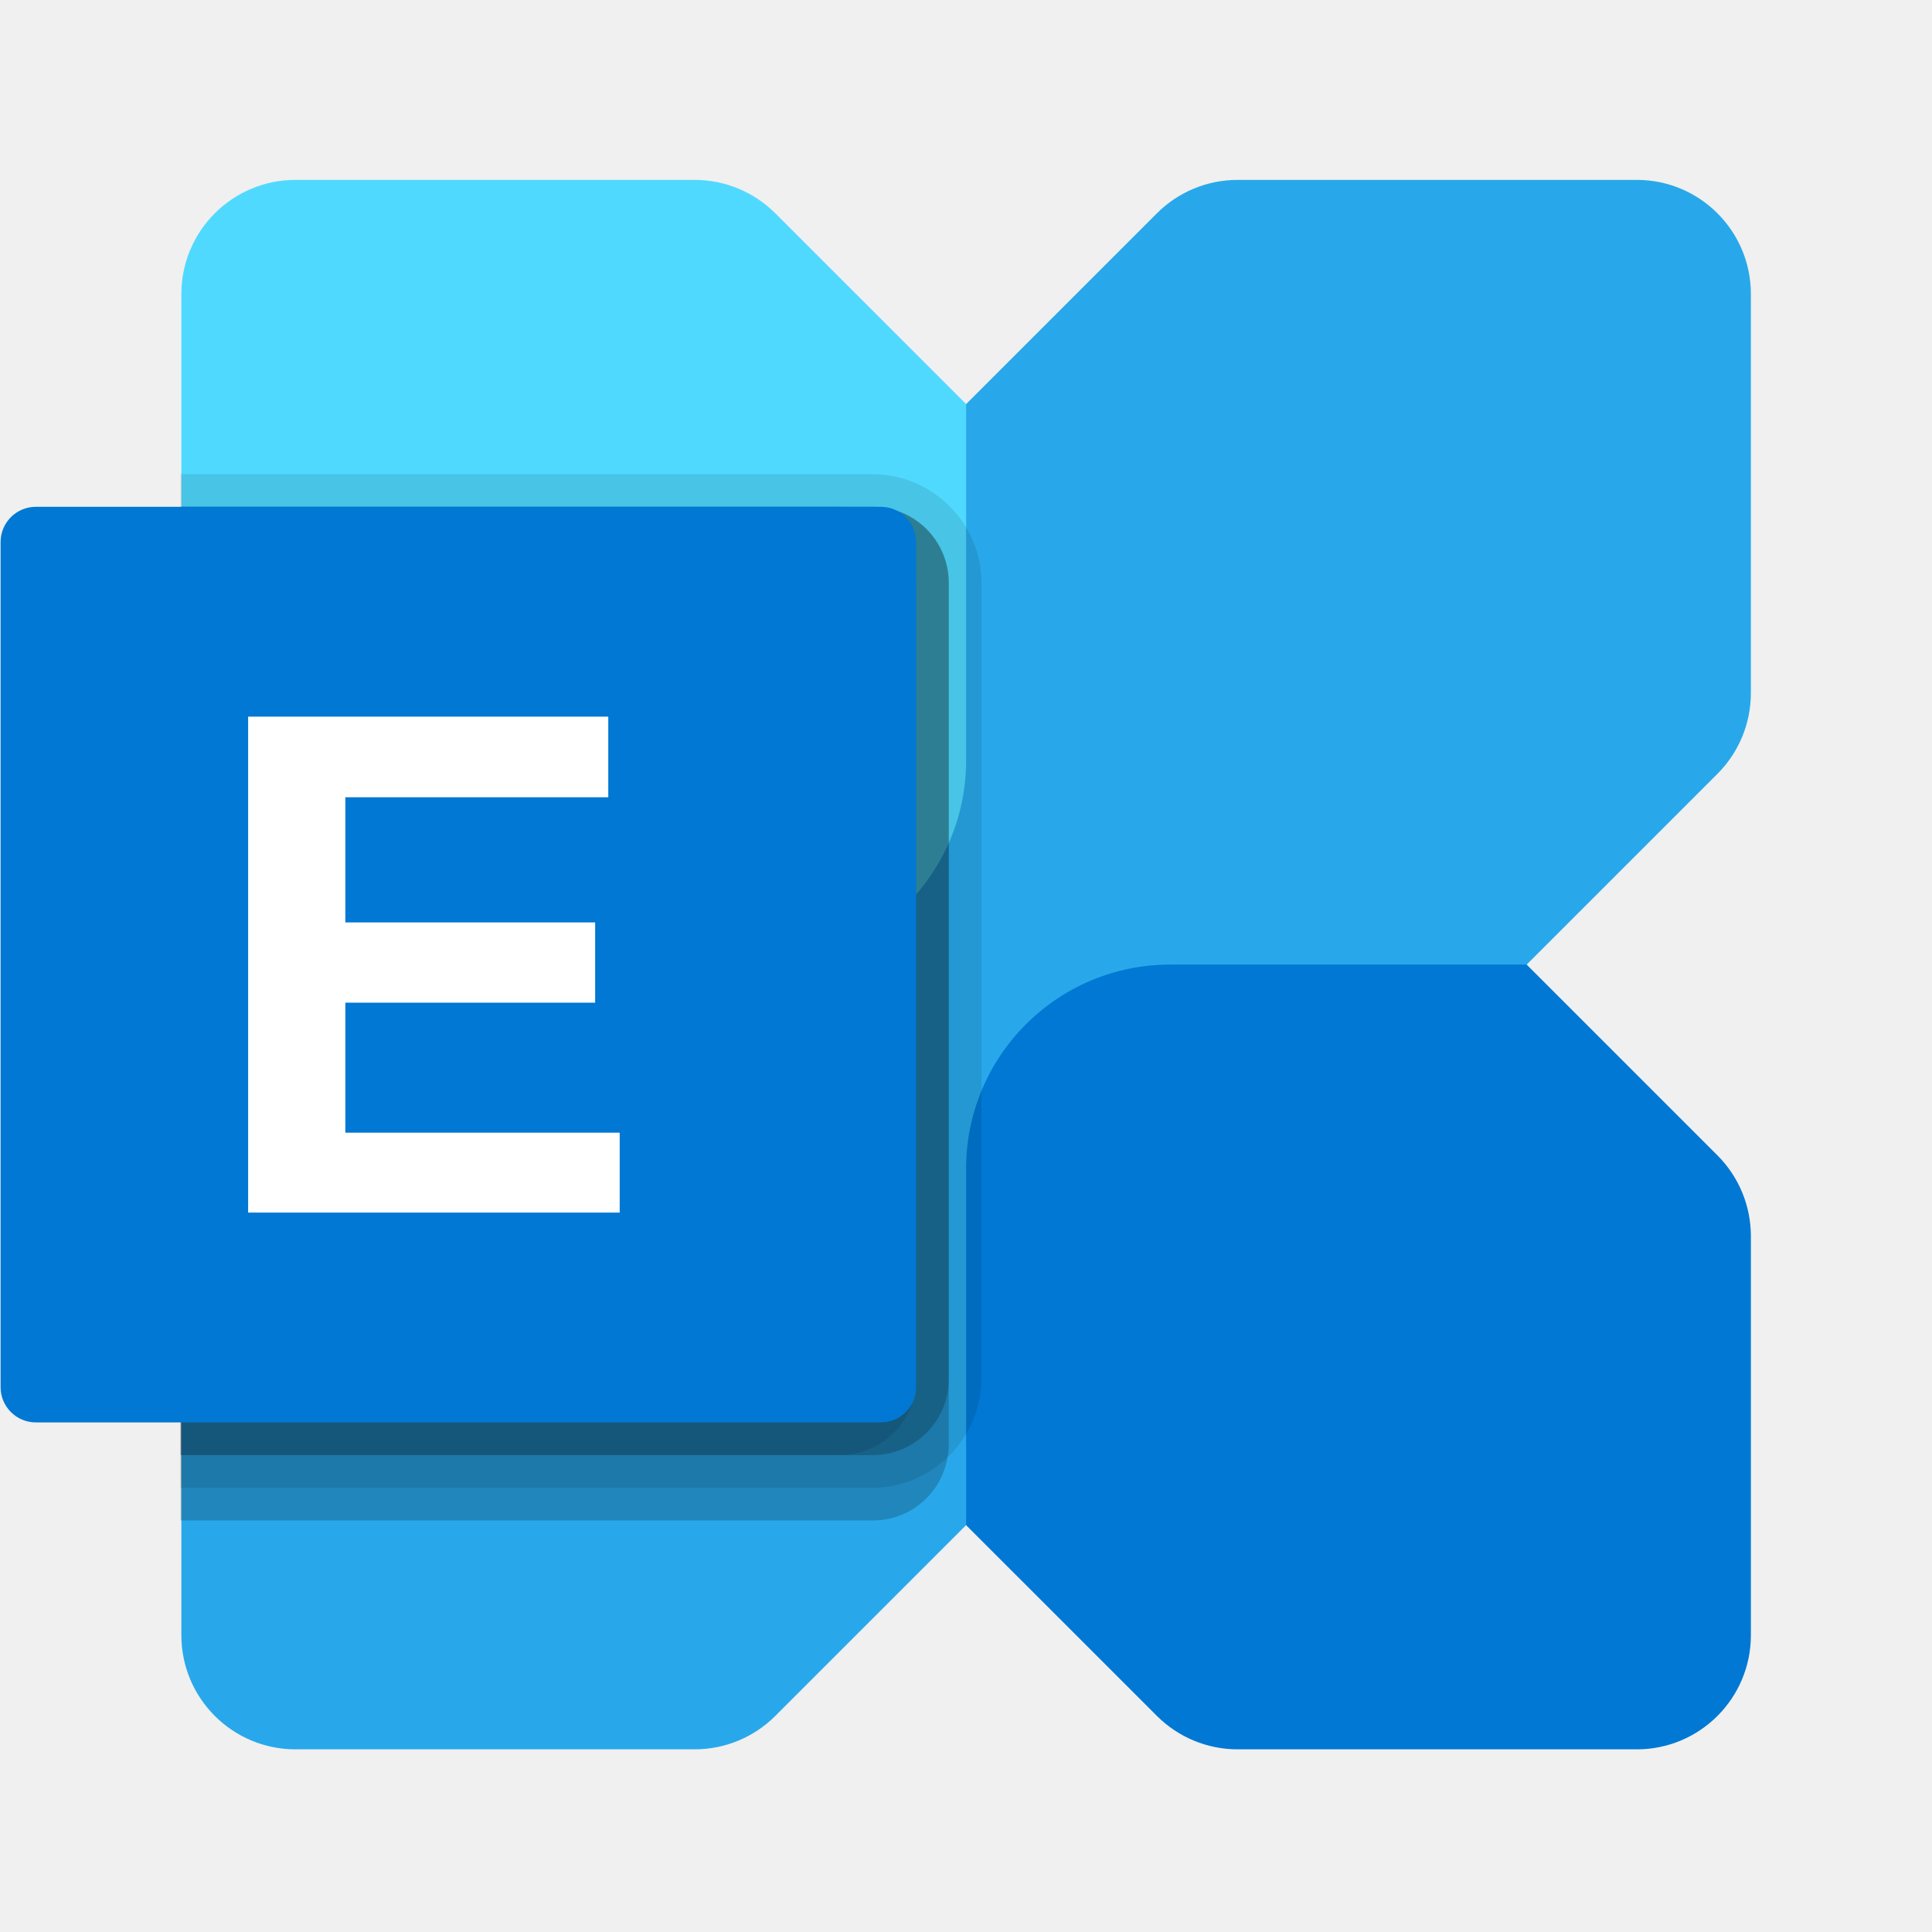
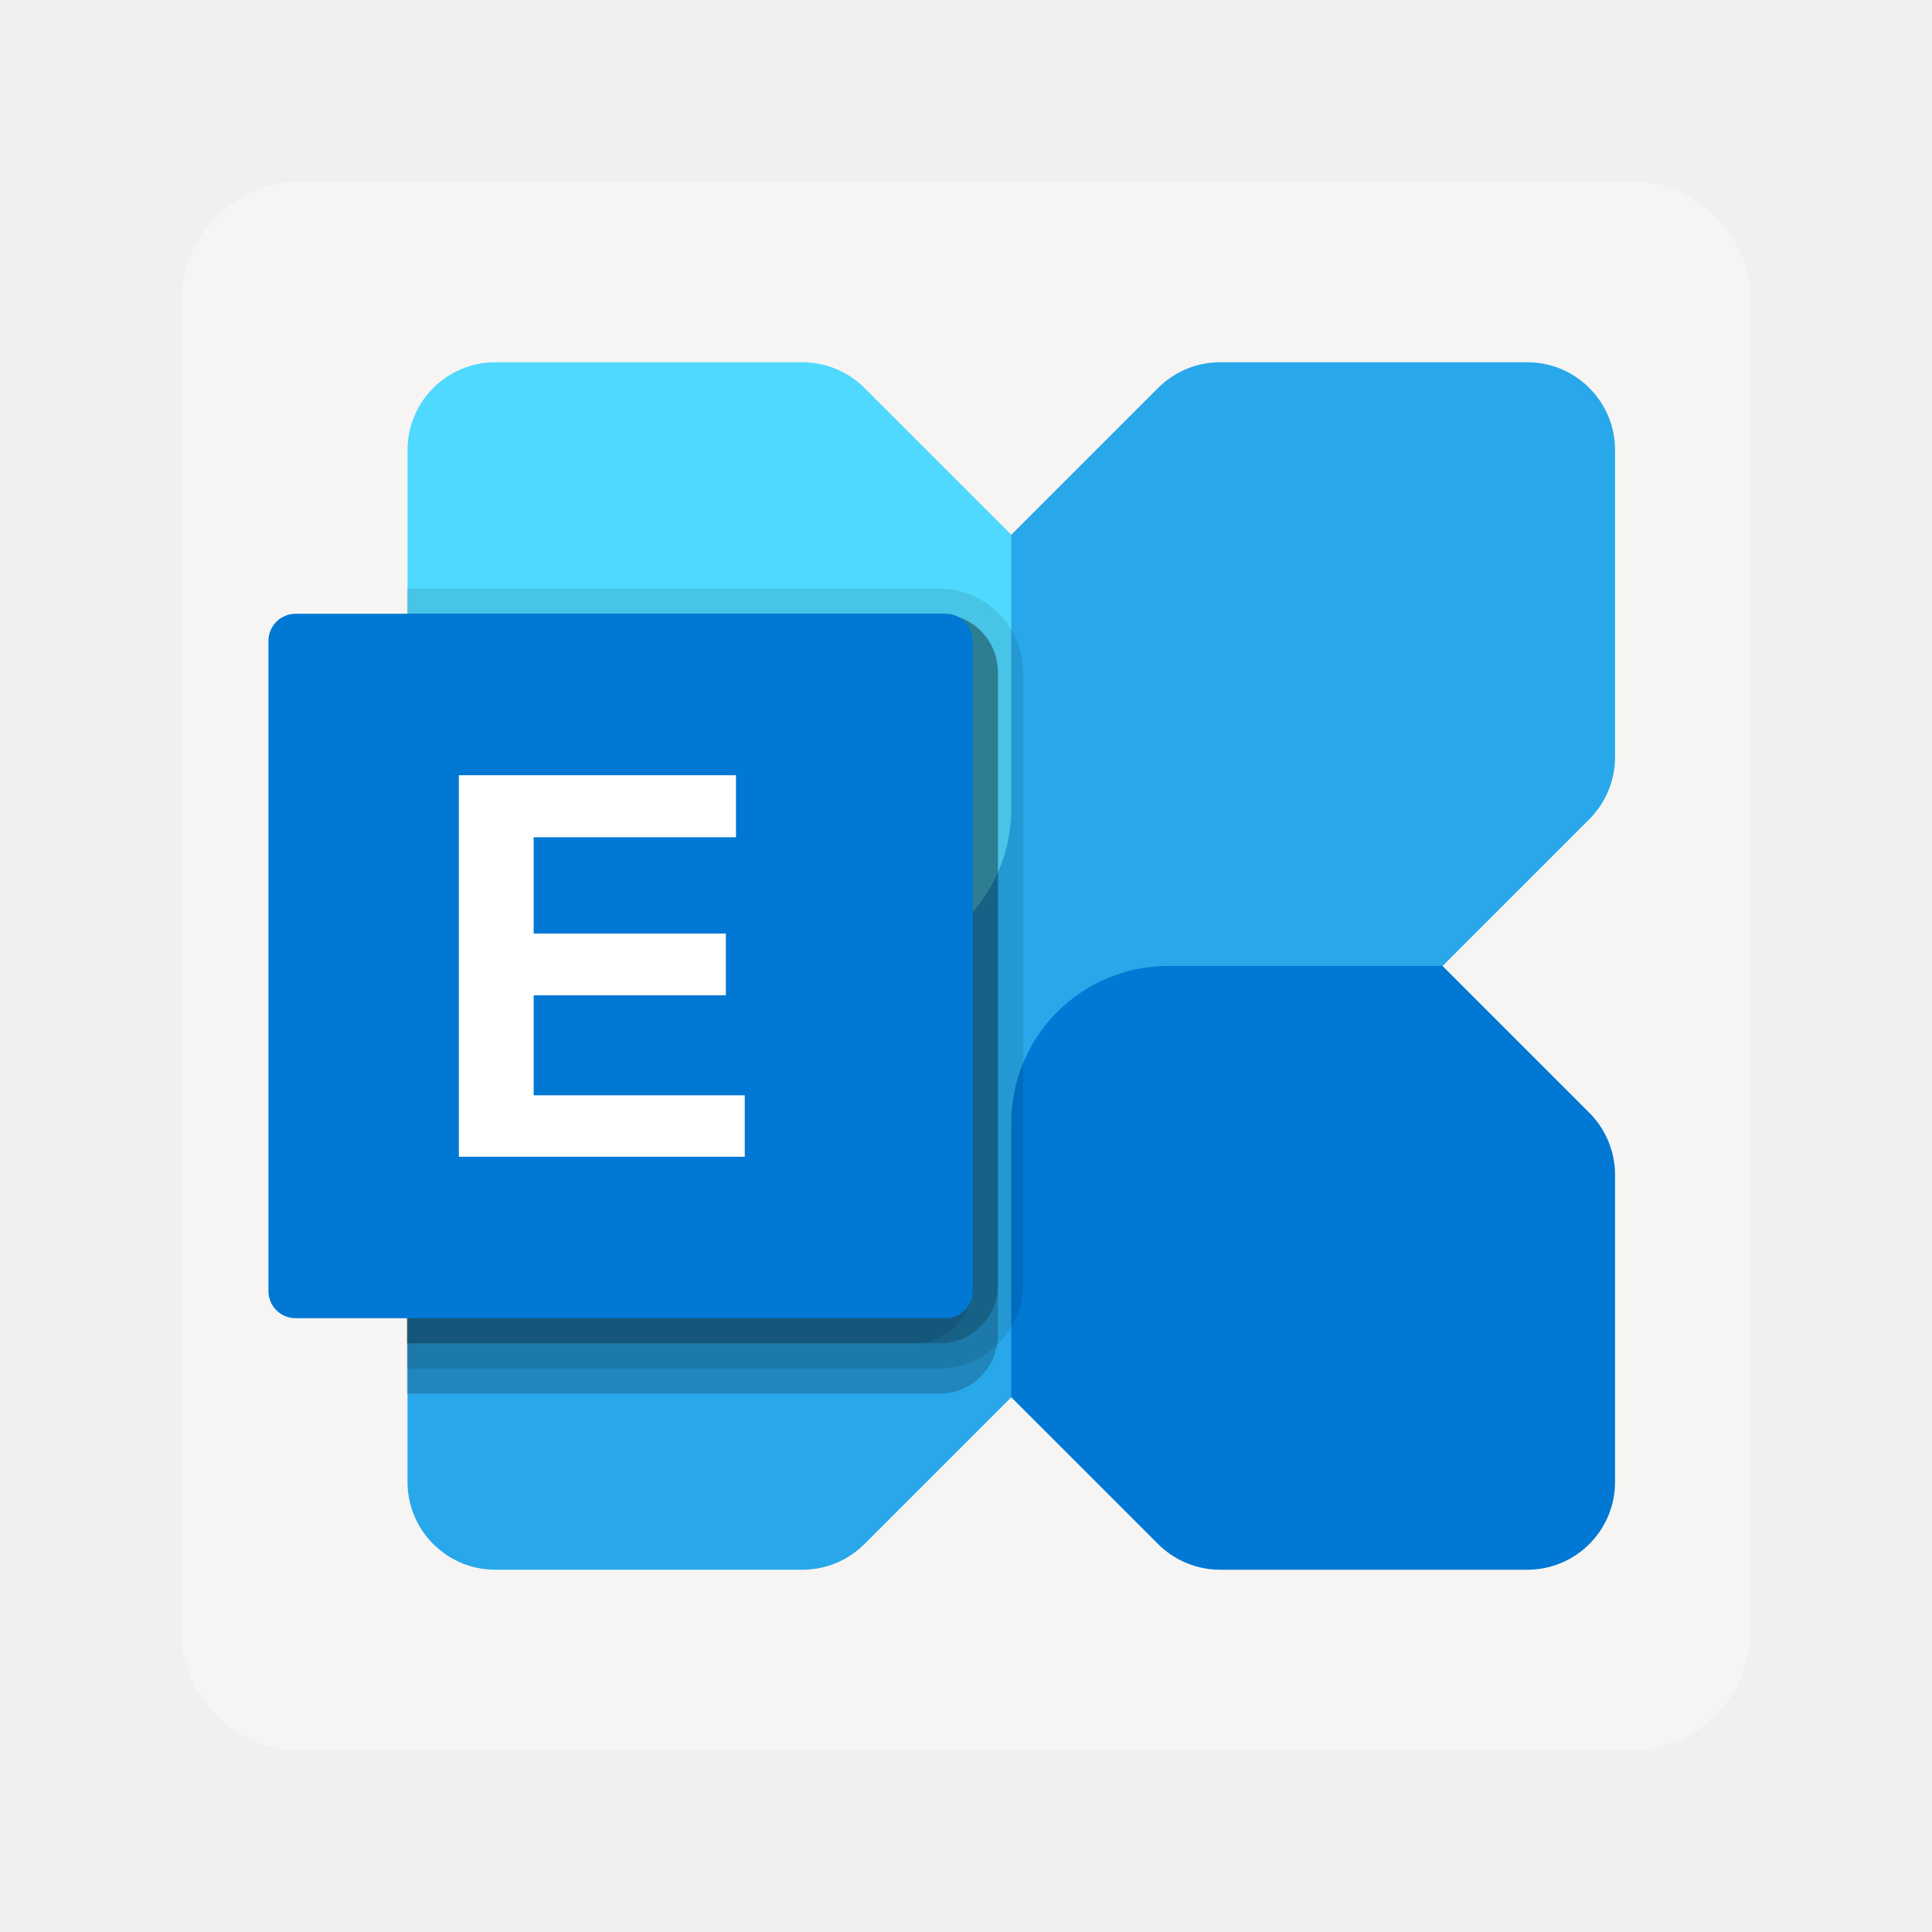
- <svg xmlns="http://www.w3.org/2000/svg" xmlns:xlink="http://www.w3.org/1999/xlink" width="128" height="128">
-   <defs>
+ <svg xmlns="http://www.w3.org/2000/svg" xmlns:xlink="http://www.w3.org/1999/xlink" viewBox="0 0 128 128" style="display:inline;enable-background:new" version="1.0" id="svg11300" height="128" width="128" xml:space="preserve">
+   <defs id="defs3">
    <clipPath id="b">
-       <path d="M0 0h192v152H0z" />
+       <path d="M0 0h192v152H0z" id="path1" />
    </clipPath>
    <clipPath id="c">
-       <path d="M0 0h192v152H0z" />
+       <path d="M0 0h192v152H0z" id="path2" />
    </clipPath>
    <clipPath id="d">
-       <path d="M0 0h192v152H0z" />
+       <path d="M0 0h192v152H0z" id="path3" />
    </clipPath>
    <clipPath id="e">
-       <path d="M0 0h192v152H0z" />
+       <path d="M0 0h192v152H0z" id="path4" />
    </clipPath>
    <mask id="i">
-       <g filter="url(#a)">
-         <path fill-opacity=".1" d="M0 0h128v128H0z" />
+       <g filter="url(#a)" id="g5">
+         <path fill-opacity=".1" d="M0 0h128v128H0z" id="path5" />
      </g>
    </mask>
    <mask id="g">
-       <g filter="url(#a)">
-         <path fill-opacity=".2" d="M0 0h128v128H0z" />
+       <g filter="url(#a)" id="g6">
+         <path fill-opacity=".2" d="M0 0h128v128H0z" id="path6" />
      </g>
    </mask>
    <mask id="k">
-       <g filter="url(#a)">
-         <path fill-opacity=".2" d="M0 0h128v128H0z" />
+       <g filter="url(#a)" id="g7">
+         <path fill-opacity=".2" d="M0 0h128v128H0z" id="path7" />
      </g>
    </mask>
    <mask id="m">
-       <g filter="url(#a)">
-         <path fill-opacity=".1" d="M0 0h128v128H0z" />
+       <g filter="url(#a)" id="g8">
+         <path fill-opacity=".1" d="M0 0h128v128H0z" id="path8" />
      </g>
    </mask>
    <g id="h" clip-path="url(#c)">
-       <path d="M73.027 54.629v52.726a7.286 7.286 0 01-7.215 7.215H19.965V47.414h45.847a7.238 7.238 0 017.215 7.215zm0 0" />
+       <path d="M73.027 54.629v52.726a7.286 7.286 0 01-7.215 7.215H19.965V47.414h45.847a7.238 7.238 0 017.215 7.215zm0 0" id="path9" />
    </g>
    <g id="j" clip-path="url(#d)">
-       <path d="M70.86 54.629v52.726a5.037 5.037 0 01-5.047 5.047H19.965V49.578h45.847a5.038 5.038 0 015.047 5.05zm0 0" />
+       <path d="M70.86 54.629v52.726a5.037 5.037 0 01-5.047 5.047H19.965V49.578h45.847a5.038 5.038 0 015.047 5.05zm0 0" id="path10" />
    </g>
    <g id="f" clip-path="url(#b)">
-       <path d="M70.86 54.629v57.059c.003.292-.024.582-.087.867a5.007 5.007 0 01-4.96 4.18H19.965V49.577h45.847a5.038 5.038 0 015.047 5.05zm0 0" />
+       <path d="M70.86 54.629v57.059c.003.292-.024.582-.087.867a5.007 5.007 0 01-4.96 4.18H19.965V49.577h45.847a5.038 5.038 0 015.047 5.05zm0 0" id="path11" />
    </g>
    <g id="l" clip-path="url(#e)">
-       <path d="M68.695 54.629v52.726a5.04 5.04 0 01-5.05 5.047h-43.68V49.578h43.68a5.041 5.041 0 015.05 5.05zm0 0" />
+       <path d="M68.695 54.629v52.726a5.04 5.04 0 01-5.05 5.047h-43.68V49.578h43.68a5.041 5.041 0 015.05 5.05zm0 0" id="path12" />
    </g>
-     <filter id="a" filterUnits="objectBoundingBox" x="0%" y="0%" width="100%" height="100%">
-       <feColorMatrix in="SourceGraphic" values="0 0 0 0 1 0 0 0 0 1 0 0 0 0 1 0 0 0 1 0" />
+     <filter id="a" filterUnits="objectBoundingBox" x="0" y="0" width="1" height="1">
+       <feColorMatrix in="SourceGraphic" values="0 0 0 0 1 0 0 0 0 1 0 0 0 0 1 0 0 0 1 0" id="feColorMatrix12" />
    </filter>
  </defs>
-   <path d="M108.438 11.918H81.995a7.56 7.56 0 00-5.348 2.215L14.23 76.547a7.567 7.567 0 00-2.214 5.348v26.445a7.56 7.56 0 007.562 7.558h26.445a7.557 7.557 0 005.344-2.214l62.418-62.414A7.567 7.567 0 00116 45.922V19.477a7.56 7.56 0 00-7.563-7.559zm0 0" fill="#28a8ea" />
-   <path d="M108.441 115.898H81.996a7.56 7.56 0 01-5.348-2.214l-12.64-12.637V77.426c0-7.465 6.05-13.52 13.52-13.52h23.617l12.64 12.64A7.567 7.567 0 01116 81.896v26.445a7.56 7.56 0 01-7.559 7.558zm0 0" fill="#0078d4" />
-   <path d="M19.578 11.918h26.445c2.004 0 3.926.797 5.344 2.215l12.64 12.637v23.62c0 7.465-6.05 13.516-13.515 13.516h-23.62L14.23 51.27a7.567 7.567 0 01-2.214-5.348V19.477a7.56 7.56 0 017.562-7.559zm0 0" fill="#50d9ff" />
-   <use xlink:href="#f" transform="translate(-8 -16)" mask="url(#g)" />
-   <use xlink:href="#h" transform="translate(-8 -16)" mask="url(#i)" />
-   <use xlink:href="#j" transform="translate(-8 -16)" mask="url(#k)" />
-   <use xlink:href="#l" transform="translate(-8 -16)" mask="url(#m)" />
-   <path d="M2.371 33.578H58.36a2.337 2.337 0 012.336 2.336v55.988a2.337 2.337 0 01-2.336 2.336H2.371A2.334 2.334 0 01.04 91.902V35.914a2.334 2.334 0 012.332-2.336zm0 0" fill="#0078d4" />
-   <path d="M40.3 52.82H22.88v8.293h16.55v5.317H22.88v8.613h18.176v5.293H16.44V47.48h23.86zm0 0" fill="#fff" />
+   <rect ry="8" rx="8" y="12" x="12" height="104" width="104" id="rect929-36-9" style="display:inline;vector-effect:none;fill:#f6f5f4;fill-opacity:1;stroke:none;stroke-width:0.25;stroke-linecap:butt;stroke-linejoin:miter;stroke-miterlimit:4;stroke-dasharray:none;stroke-dashoffset:0;stroke-opacity:1;marker:none;marker-start:none;marker-mid:none;marker-end:none;paint-order:normal;enable-background:new" />
+   <g id="g2" transform="matrix(0.7693713,0,0,0.7693713,17.75408,14.83063)" style="stroke-width:1.3">
+     <path d="M 108.438,11.918 H 81.995 a 7.56,7.56 0 0 0 -5.348,2.215 L 14.23,76.547 a 7.567,7.567 0 0 0 -2.214,5.348 v 26.445 a 7.56,7.56 0 0 0 7.562,7.558 h 26.445 a 7.557,7.557 0 0 0 5.344,-2.214 L 113.785,51.27 A 7.567,7.567 0 0 0 116,45.922 V 19.477 a 7.56,7.56 0 0 0 -7.563,-7.559 z m 0,0" fill="#28a8ea" id="path13" style="stroke-width:1.3" />
+     <path d="M 108.441,115.898 H 81.996 a 7.56,7.56 0 0 1 -5.348,-2.214 L 64.008,101.047 V 77.426 c 0,-7.465 6.05,-13.52 13.52,-13.52 h 23.617 l 12.64,12.64 a 7.567,7.567 0 0 1 2.215,5.35 v 26.445 a 7.56,7.56 0 0 1 -7.559,7.558 z m 0,0" fill="#0078d4" id="path14" style="stroke-width:1.3" />
+     <path d="m 19.578,11.918 h 26.445 c 2.004,0 3.926,0.797 5.344,2.215 l 12.64,12.637 v 23.62 c 0,7.465 -6.05,13.516 -13.515,13.516 H 26.872 L 14.23,51.27 A 7.567,7.567 0 0 1 12.016,45.922 V 19.477 a 7.56,7.56 0 0 1 7.562,-7.559 z m 0,0" fill="#50d9ff" id="path15" style="stroke-width:1.3" />
+     <use xlink:href="#f" transform="translate(-8,-16)" mask="url(#g)" id="use15" style="stroke-width:1.3" />
+     <use xlink:href="#h" transform="translate(-8,-16)" mask="url(#i)" id="use16" style="stroke-width:1.3" />
+     <use xlink:href="#j" transform="translate(-8,-16)" mask="url(#k)" id="use17" style="stroke-width:1.3" />
+     <use xlink:href="#l" transform="translate(-8,-16)" mask="url(#m)" id="use18" style="stroke-width:1.3" />
+     <path d="M 2.371,33.578 H 58.36 a 2.337,2.337 0 0 1 2.336,2.336 V 91.902 A 2.337,2.337 0 0 1 58.36,94.238 H 2.371 A 2.334,2.334 0 0 1 0.04,91.902 V 35.914 a 2.334,2.334 0 0 1 2.332,-2.336 z m 0,0" fill="#0078d4" id="path18" style="stroke-width:1.3" />
+     <path d="M 40.3,52.82 H 22.88 v 8.293 H 39.43 V 66.43 H 22.88 v 8.613 h 18.176 v 5.293 H 16.44 V 47.48 H 40.3 Z m 0,0" fill="#ffffff" id="path19" style="stroke-width:1.3" />
+   </g>
</svg>
